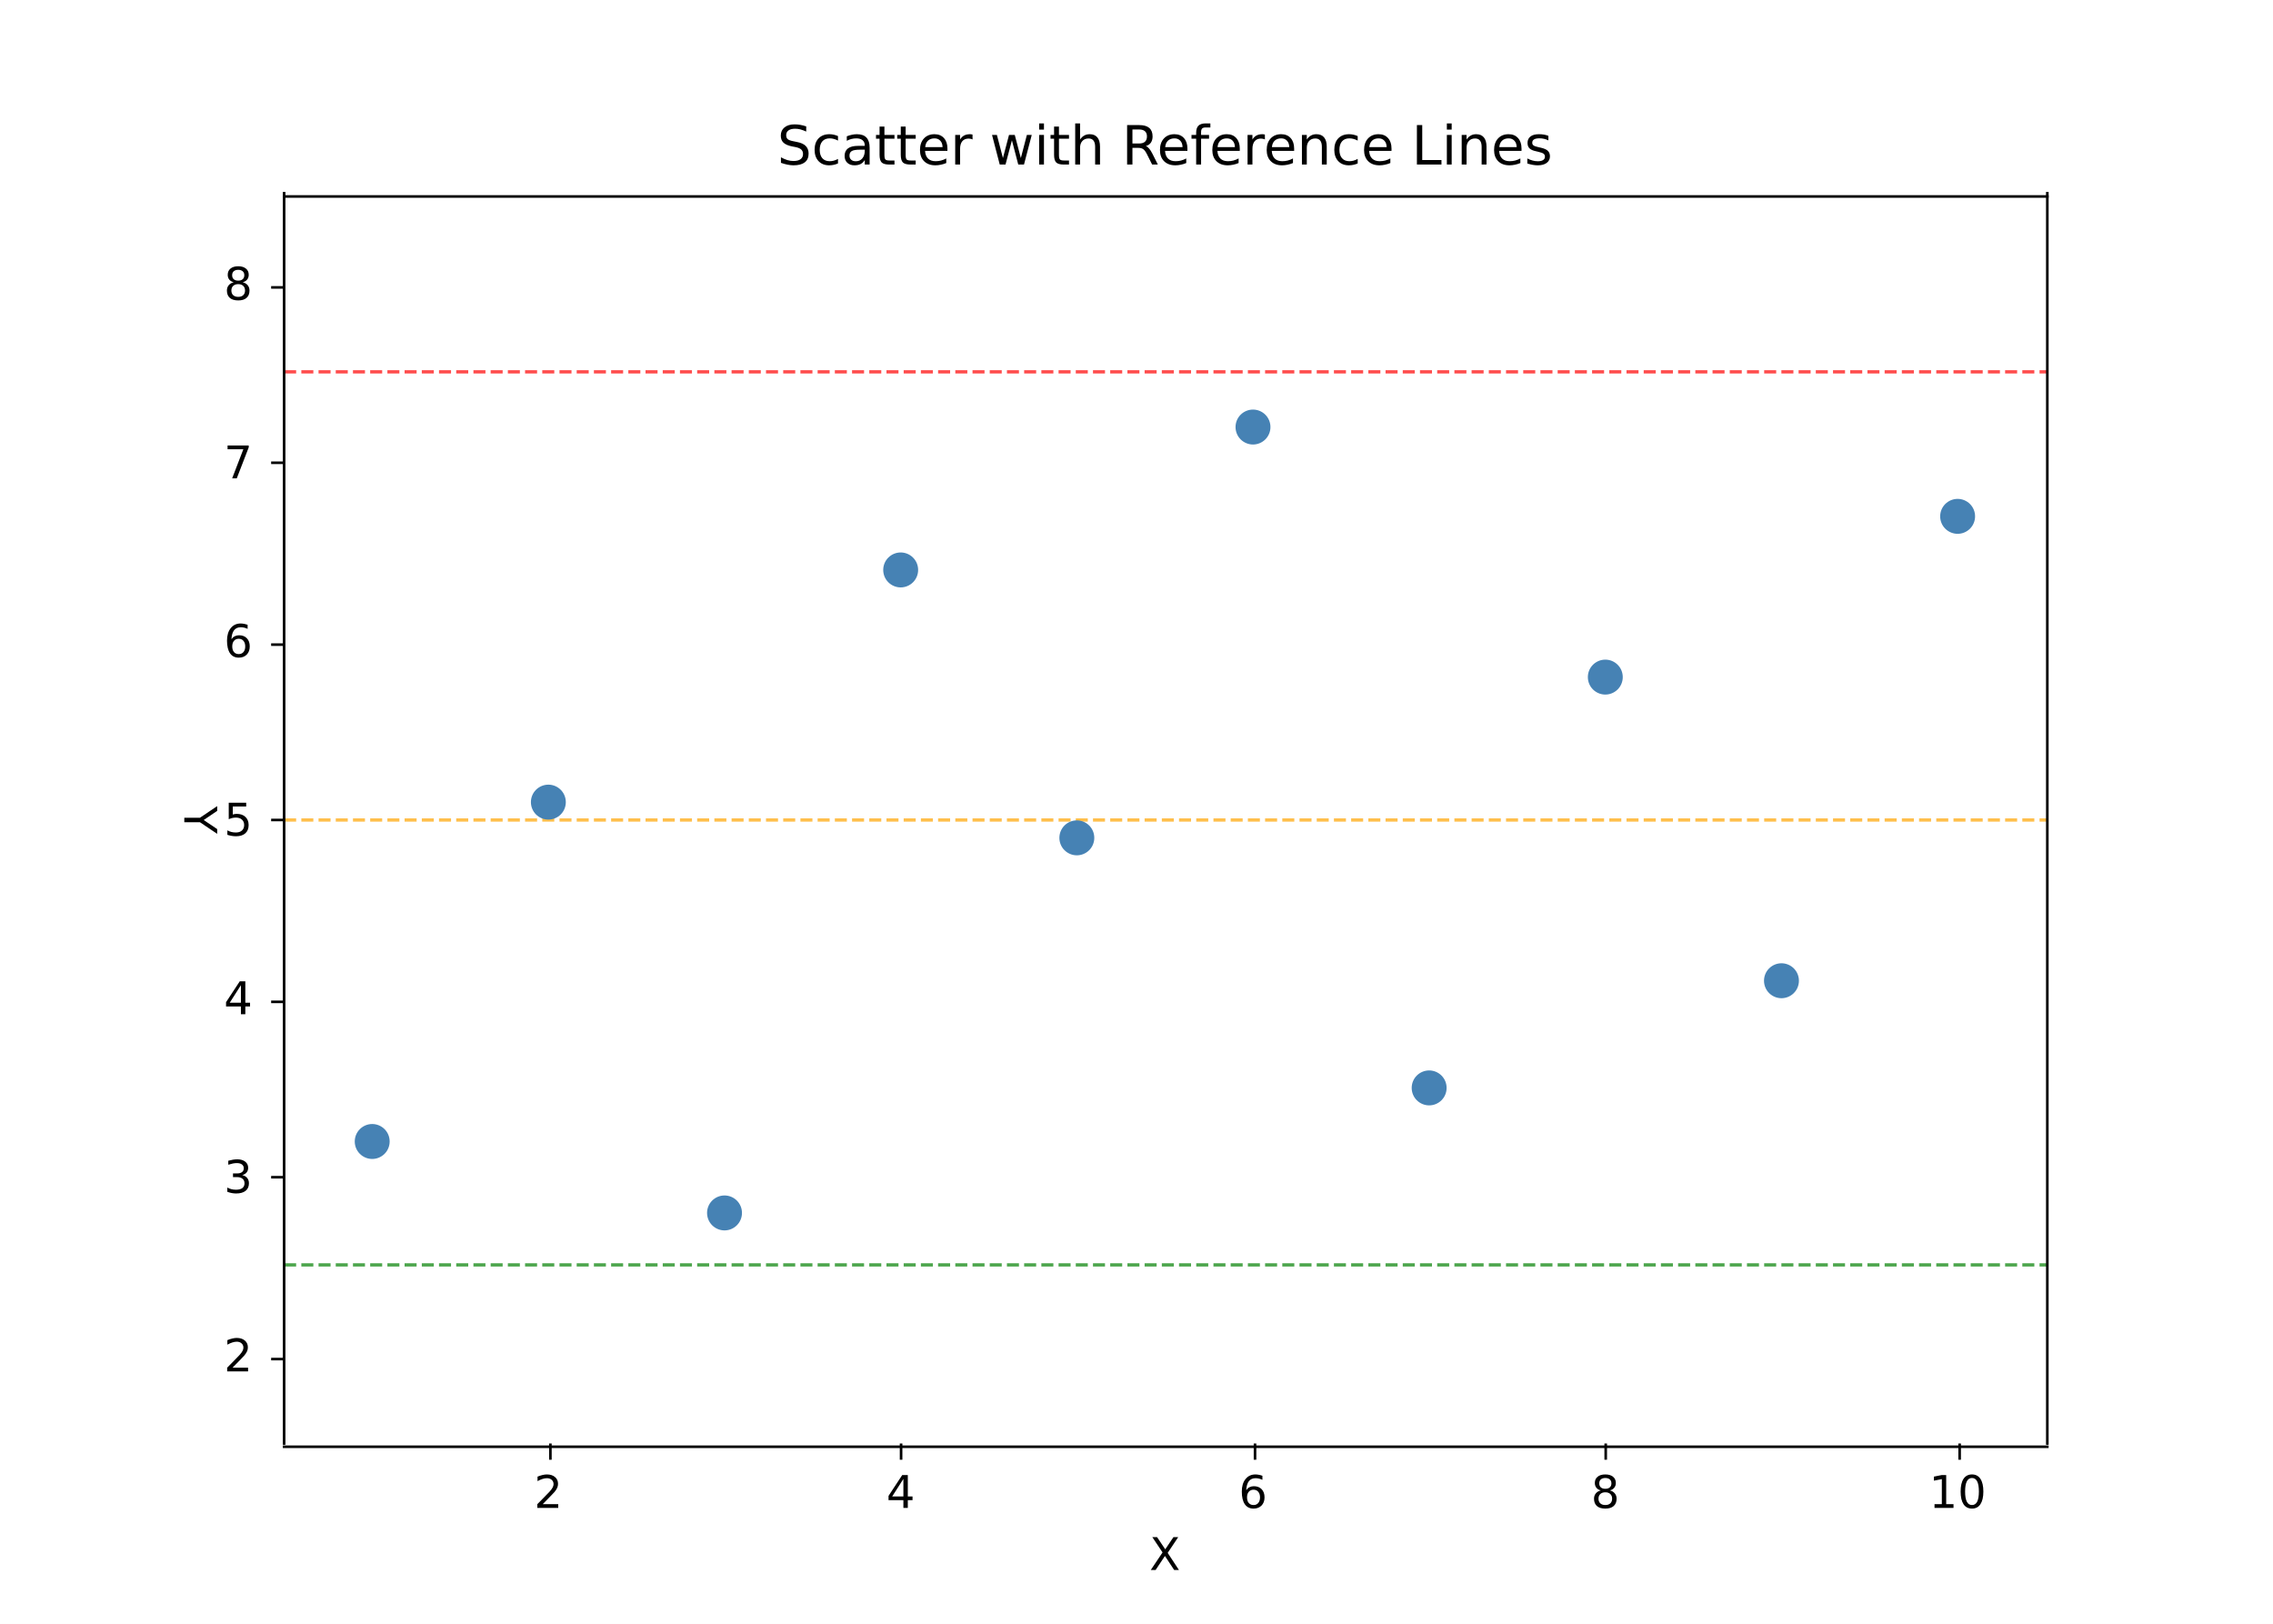
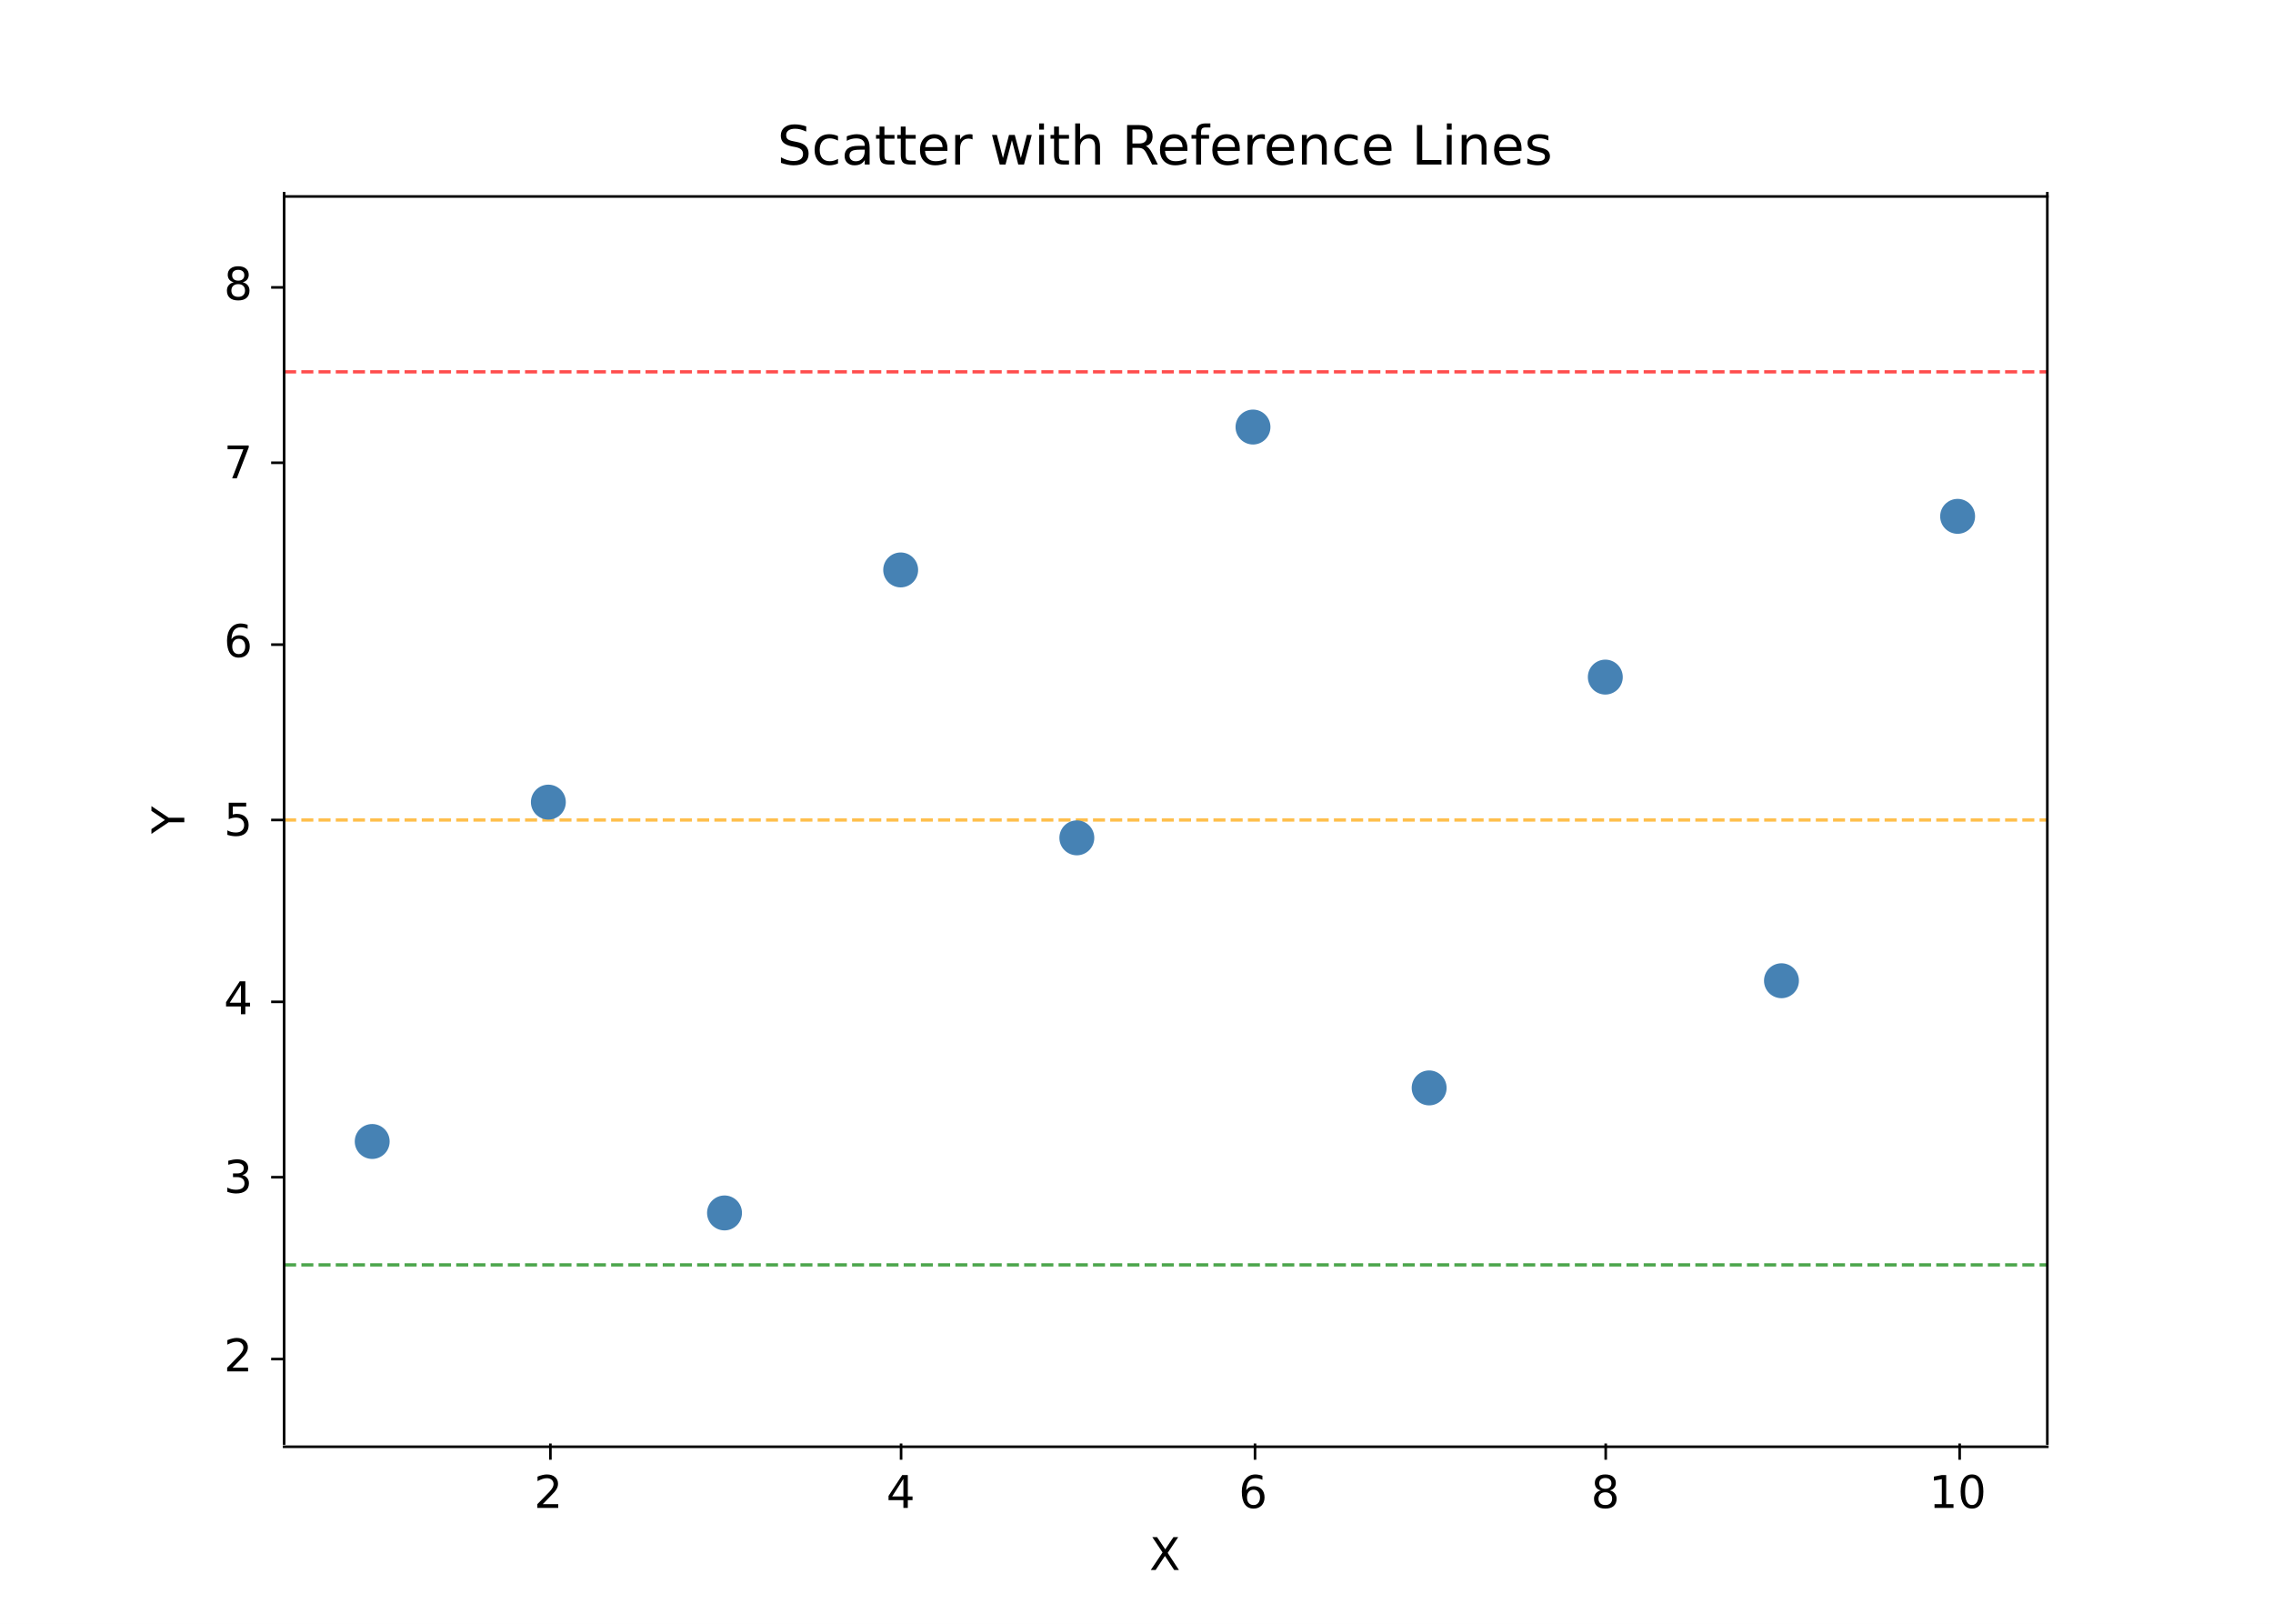
<svg xmlns="http://www.w3.org/2000/svg" width="700" height="500" viewBox="0 0 700 500">
  <defs>
</defs>
  <g transform="translate(0,500) scale(1,-1)">
    <rect width="700" height="500" fill="white" />
    <path d="M 0.00 0.00 L 700.00 0.00 L 700.00 500.00 L 0.00 500.00 L 0.00 0.00 Z " fill="#FFFFFF" fill-opacity="1.00" stroke="#000000" stroke-opacity="1.00" stroke-width="0.00" stroke-linecap="butt" stroke-linejoin="miter" />
    <path d="M 87.50 55.00 L 630.00 55.00 L 630.00 440.00 L 87.50 440.00 L 87.50 55.00 Z " fill="#FFFFFF" fill-opacity="1.00" stroke="none" stroke-opacity="0.00" stroke-width="0.00" stroke-linecap="butt" stroke-linejoin="miter" />
    <path d="M 87.50 385.50 L 630.50 385.50 " fill="none" fill-opacity="0.00" stroke="#FF0000" stroke-opacity="0.70" stroke-width="1.00" stroke-linecap="butt" stroke-linejoin="round" stroke-dasharray="3.70 1.60" />
    <path d="M 87.50 247.50 L 630.50 247.50 " fill="none" fill-opacity="0.00" stroke="#FFA500" stroke-opacity="0.70" stroke-width="1.00" stroke-linecap="butt" stroke-linejoin="round" stroke-dasharray="3.70 1.60" />
    <path d="M 87.50 110.50 L 630.50 110.50 " fill="none" fill-opacity="0.00" stroke="#008000" stroke-opacity="0.70" stroke-width="1.00" stroke-linecap="butt" stroke-linejoin="round" stroke-dasharray="3.70 1.60" />
    <path d="M 114.63 143.12 C 116.05 143.12 117.42 143.69 118.43 144.70 C 119.44 145.71 120.00 147.07 120.00 148.50 C 120.00 149.93 119.44 151.29 118.43 152.30 C 117.42 153.31 116.05 153.88 114.63 153.88 C 113.20 153.88 111.83 153.31 110.82 152.30 C 109.81 151.29 109.25 149.93 109.25 148.50 C 109.25 147.07 109.81 145.71 110.82 144.70 C 111.83 143.69 113.20 143.12 114.63 143.12 Z " fill="#4682B4" fill-opacity="1.00" stroke="none" stroke-opacity="0.00" stroke-width="0.00" stroke-linecap="butt" stroke-linejoin="round" />
    <path d="M 168.88 247.62 C 170.30 247.62 171.67 248.19 172.68 249.20 C 173.69 250.21 174.25 251.57 174.25 253.00 C 174.25 254.43 173.69 255.79 172.68 256.80 C 171.67 257.81 170.30 258.38 168.88 258.38 C 167.45 258.38 166.08 257.81 165.07 256.80 C 164.06 255.79 163.50 254.43 163.50 253.00 C 163.50 251.57 164.06 250.21 165.07 249.20 C 166.08 248.19 167.45 247.62 168.88 247.62 Z " fill="#4682B4" fill-opacity="1.00" stroke="none" stroke-opacity="0.00" stroke-width="0.00" stroke-linecap="butt" stroke-linejoin="round" />
    <path d="M 223.13 121.12 C 224.55 121.12 225.92 121.69 226.93 122.70 C 227.94 123.71 228.50 125.07 228.50 126.50 C 228.50 127.93 227.94 129.29 226.93 130.30 C 225.92 131.31 224.55 131.88 223.13 131.88 C 221.70 131.88 220.33 131.31 219.32 130.30 C 218.31 129.29 217.75 127.93 217.75 126.50 C 217.75 125.07 218.31 123.71 219.32 122.70 C 220.33 121.69 221.70 121.12 223.13 121.12 Z " fill="#4682B4" fill-opacity="1.00" stroke="none" stroke-opacity="0.00" stroke-width="0.00" stroke-linecap="butt" stroke-linejoin="round" />
    <path d="M 277.38 319.12 C 278.80 319.12 280.17 319.69 281.18 320.70 C 282.19 321.71 282.75 323.07 282.75 324.50 C 282.75 325.93 282.19 327.29 281.18 328.30 C 280.17 329.31 278.80 329.88 277.38 329.88 C 275.95 329.88 274.58 329.31 273.57 328.30 C 272.56 327.29 272.00 325.93 272.00 324.50 C 272.00 323.07 272.56 321.71 273.57 320.70 C 274.58 319.69 275.95 319.12 277.38 319.12 Z " fill="#4682B4" fill-opacity="1.00" stroke="none" stroke-opacity="0.00" stroke-width="0.00" stroke-linecap="butt" stroke-linejoin="round" />
    <path d="M 331.63 236.62 C 333.05 236.62 334.42 237.19 335.43 238.20 C 336.44 239.21 337.00 240.57 337.00 242.00 C 337.00 243.43 336.44 244.79 335.43 245.80 C 334.42 246.81 333.05 247.38 331.63 247.38 C 330.20 247.38 328.83 246.81 327.82 245.80 C 326.81 244.79 326.25 243.43 326.25 242.00 C 326.25 240.57 326.81 239.21 327.82 238.20 C 328.83 237.19 330.20 236.62 331.63 236.62 Z " fill="#4682B4" fill-opacity="1.00" stroke="none" stroke-opacity="0.00" stroke-width="0.00" stroke-linecap="butt" stroke-linejoin="round" />
    <path d="M 385.88 363.12 C 387.30 363.12 388.67 363.69 389.68 364.70 C 390.69 365.71 391.25 367.07 391.25 368.50 C 391.25 369.93 390.69 371.29 389.68 372.30 C 388.67 373.31 387.30 373.88 385.88 373.88 C 384.45 373.88 383.08 373.31 382.07 372.30 C 381.06 371.29 380.50 369.93 380.50 368.50 C 380.50 367.07 381.06 365.71 382.07 364.70 C 383.08 363.69 384.45 363.12 385.88 363.12 Z " fill="#4682B4" fill-opacity="1.00" stroke="none" stroke-opacity="0.00" stroke-width="0.00" stroke-linecap="butt" stroke-linejoin="round" />
    <path d="M 440.13 159.62 C 441.55 159.62 442.92 160.19 443.93 161.20 C 444.94 162.21 445.50 163.57 445.50 165.00 C 445.50 166.43 444.94 167.79 443.93 168.80 C 442.92 169.81 441.55 170.38 440.13 170.38 C 438.70 170.38 437.33 169.81 436.32 168.80 C 435.31 167.79 434.75 166.43 434.75 165.00 C 434.75 163.57 435.31 162.21 436.32 161.20 C 437.33 160.19 438.70 159.62 440.13 159.62 Z " fill="#4682B4" fill-opacity="1.00" stroke="none" stroke-opacity="0.00" stroke-width="0.00" stroke-linecap="butt" stroke-linejoin="round" />
    <path d="M 494.38 286.12 C 495.80 286.12 497.17 286.69 498.18 287.70 C 499.19 288.71 499.75 290.07 499.75 291.50 C 499.75 292.93 499.19 294.29 498.18 295.30 C 497.17 296.31 495.80 296.88 494.38 296.88 C 492.95 296.88 491.58 296.31 490.57 295.30 C 489.56 294.29 489.00 292.93 489.00 291.50 C 489.00 290.07 489.56 288.71 490.57 287.70 C 491.58 286.69 492.95 286.12 494.38 286.12 Z " fill="#4682B4" fill-opacity="1.00" stroke="none" stroke-opacity="0.00" stroke-width="0.00" stroke-linecap="butt" stroke-linejoin="round" />
    <path d="M 548.63 192.62 C 550.05 192.62 551.42 193.19 552.43 194.20 C 553.44 195.21 554.00 196.57 554.00 198.00 C 554.00 199.43 553.44 200.79 552.43 201.80 C 551.42 202.81 550.05 203.38 548.63 203.38 C 547.20 203.38 545.83 202.81 544.82 201.80 C 543.81 200.79 543.25 199.43 543.25 198.00 C 543.25 196.57 543.81 195.21 544.82 194.20 C 545.83 193.19 547.20 192.62 548.63 192.62 Z " fill="#4682B4" fill-opacity="1.00" stroke="none" stroke-opacity="0.00" stroke-width="0.00" stroke-linecap="butt" stroke-linejoin="round" />
    <path d="M 602.88 335.62 C 604.30 335.62 605.67 336.19 606.68 337.20 C 607.69 338.21 608.25 339.57 608.25 341.00 C 608.25 342.43 607.69 343.79 606.68 344.80 C 605.67 345.81 604.30 346.38 602.88 346.38 C 601.45 346.38 600.08 345.81 599.07 344.80 C 598.06 343.79 597.50 342.43 597.50 341.00 C 597.50 339.57 598.06 338.21 599.07 337.20 C 600.08 336.19 601.45 335.62 602.88 335.62 Z " fill="#4682B4" fill-opacity="1.00" stroke="none" stroke-opacity="0.00" stroke-width="0.00" stroke-linecap="butt" stroke-linejoin="round" />
    <text font-family="DejaVu Sans" font-size="16.67" fill="#000000" fill-opacity="1.00" text-anchor="middle" transform="translate(358.75,449.33) scale(1,-1)">Scatter with Reference Lines</text>
    <path d="M 169.50 55.50 L 169.50 50.50 " fill="none" fill-opacity="0.00" stroke="#000000" stroke-opacity="1.00" stroke-width="0.80" stroke-linecap="butt" stroke-linejoin="miter" />
    <text font-family="DejaVu Sans" font-size="13.89" fill="#000000" fill-opacity="1.00" text-anchor="middle" dominant-baseline="text-before-edge" transform="translate(168.88,45.28) scale(1,-1)">2</text>
    <path d="M 277.50 55.50 L 277.50 50.50 " fill="none" fill-opacity="0.00" stroke="#000000" stroke-opacity="1.00" stroke-width="0.80" stroke-linecap="butt" stroke-linejoin="miter" />
    <text font-family="DejaVu Sans" font-size="13.89" fill="#000000" fill-opacity="1.00" text-anchor="middle" dominant-baseline="text-before-edge" transform="translate(277.38,45.28) scale(1,-1)">4</text>
    <path d="M 386.50 55.50 L 386.50 50.50 " fill="none" fill-opacity="0.00" stroke="#000000" stroke-opacity="1.00" stroke-width="0.80" stroke-linecap="butt" stroke-linejoin="miter" />
    <text font-family="DejaVu Sans" font-size="13.89" fill="#000000" fill-opacity="1.00" text-anchor="middle" dominant-baseline="text-before-edge" transform="translate(385.88,45.28) scale(1,-1)">6</text>
    <path d="M 494.50 55.50 L 494.50 50.50 " fill="none" fill-opacity="0.00" stroke="#000000" stroke-opacity="1.00" stroke-width="0.80" stroke-linecap="butt" stroke-linejoin="miter" />
    <text font-family="DejaVu Sans" font-size="13.89" fill="#000000" fill-opacity="1.00" text-anchor="middle" dominant-baseline="text-before-edge" transform="translate(494.38,45.28) scale(1,-1)">8</text>
    <path d="M 603.50 55.50 L 603.50 50.50 " fill="none" fill-opacity="0.00" stroke="#000000" stroke-opacity="1.00" stroke-width="0.80" stroke-linecap="butt" stroke-linejoin="miter" />
    <text font-family="DejaVu Sans" font-size="13.89" fill="#000000" fill-opacity="1.00" text-anchor="middle" dominant-baseline="text-before-edge" transform="translate(602.88,45.28) scale(1,-1)">10</text>
    <text font-family="DejaVu Sans" font-size="13.89" fill="#000000" fill-opacity="1.00" text-anchor="middle" dominant-baseline="text-before-edge" transform="translate(358.75,26.17) scale(1,-1)">X</text>
    <path d="M 87.50 81.50 L 83.50 81.50 " fill="none" fill-opacity="0.00" stroke="#000000" stroke-opacity="1.00" stroke-width="0.80" stroke-linecap="butt" stroke-linejoin="miter" />
    <text font-family="DejaVu Sans" font-size="13.89" fill="#000000" fill-opacity="1.00" text-anchor="end" dominant-baseline="central" transform="translate(77.78,82.50) scale(1,-1)">2</text>
    <path d="M 87.50 137.50 L 83.50 137.50 " fill="none" fill-opacity="0.00" stroke="#000000" stroke-opacity="1.00" stroke-width="0.80" stroke-linecap="butt" stroke-linejoin="miter" />
    <text font-family="DejaVu Sans" font-size="13.89" fill="#000000" fill-opacity="1.00" text-anchor="end" dominant-baseline="central" transform="translate(77.78,137.50) scale(1,-1)">3</text>
    <path d="M 87.50 191.50 L 83.50 191.50 " fill="none" fill-opacity="0.00" stroke="#000000" stroke-opacity="1.00" stroke-width="0.80" stroke-linecap="butt" stroke-linejoin="miter" />
    <text font-family="DejaVu Sans" font-size="13.89" fill="#000000" fill-opacity="1.00" text-anchor="end" dominant-baseline="central" transform="translate(77.78,192.50) scale(1,-1)">4</text>
    <path d="M 87.50 247.50 L 83.50 247.50 " fill="none" fill-opacity="0.00" stroke="#000000" stroke-opacity="1.00" stroke-width="0.80" stroke-linecap="butt" stroke-linejoin="miter" />
    <text font-family="DejaVu Sans" font-size="13.89" fill="#000000" fill-opacity="1.00" text-anchor="end" dominant-baseline="central" transform="translate(77.78,247.50) scale(1,-1)">5</text>
    <path d="M 87.50 301.50 L 83.50 301.50 " fill="none" fill-opacity="0.00" stroke="#000000" stroke-opacity="1.00" stroke-width="0.80" stroke-linecap="butt" stroke-linejoin="miter" />
    <text font-family="DejaVu Sans" font-size="13.89" fill="#000000" fill-opacity="1.00" text-anchor="end" dominant-baseline="central" transform="translate(77.78,302.50) scale(1,-1)">6</text>
    <path d="M 87.50 357.50 L 83.50 357.50 " fill="none" fill-opacity="0.00" stroke="#000000" stroke-opacity="1.00" stroke-width="0.80" stroke-linecap="butt" stroke-linejoin="miter" />
    <text font-family="DejaVu Sans" font-size="13.89" fill="#000000" fill-opacity="1.00" text-anchor="end" dominant-baseline="central" transform="translate(77.78,357.50) scale(1,-1)">7</text>
    <path d="M 87.50 411.50 L 83.50 411.50 " fill="none" fill-opacity="0.00" stroke="#000000" stroke-opacity="1.00" stroke-width="0.80" stroke-linecap="butt" stroke-linejoin="miter" />
    <text font-family="DejaVu Sans" font-size="13.89" fill="#000000" fill-opacity="1.00" text-anchor="end" dominant-baseline="central" transform="translate(77.78,412.50) scale(1,-1)">8</text>
-     <text font-family="DejaVu Sans" font-size="13.89" fill="#000000" fill-opacity="1.00" text-anchor="middle" transform="translate(56.76,247.50) rotate(-90.00) scale(1,-1)">Y</text>
+     <text font-family="DejaVu Sans" font-size="13.89" fill="#000000" fill-opacity="1.00" text-anchor="middle" transform="translate(56.76,247.50) rotate(90.00) scale(1,-1)">Y</text>
    <path d="M 87.50 55.50 L 87.50 440.50 " fill="none" fill-opacity="0.00" stroke="#000000" stroke-opacity="1.00" stroke-width="0.80" stroke-linecap="square" stroke-linejoin="miter" />
    <path d="M 630.50 55.50 L 630.50 440.50 " fill="none" fill-opacity="0.00" stroke="#000000" stroke-opacity="1.00" stroke-width="0.80" stroke-linecap="square" stroke-linejoin="miter" />
    <path d="M 87.50 54.50 L 630.50 54.50 " fill="none" fill-opacity="0.00" stroke="#000000" stroke-opacity="1.00" stroke-width="0.80" stroke-linecap="square" stroke-linejoin="miter" />
    <path d="M 87.50 439.50 L 630.50 439.50 " fill="none" fill-opacity="0.00" stroke="#000000" stroke-opacity="1.00" stroke-width="0.80" stroke-linecap="square" stroke-linejoin="miter" />
  </g>
</svg>
